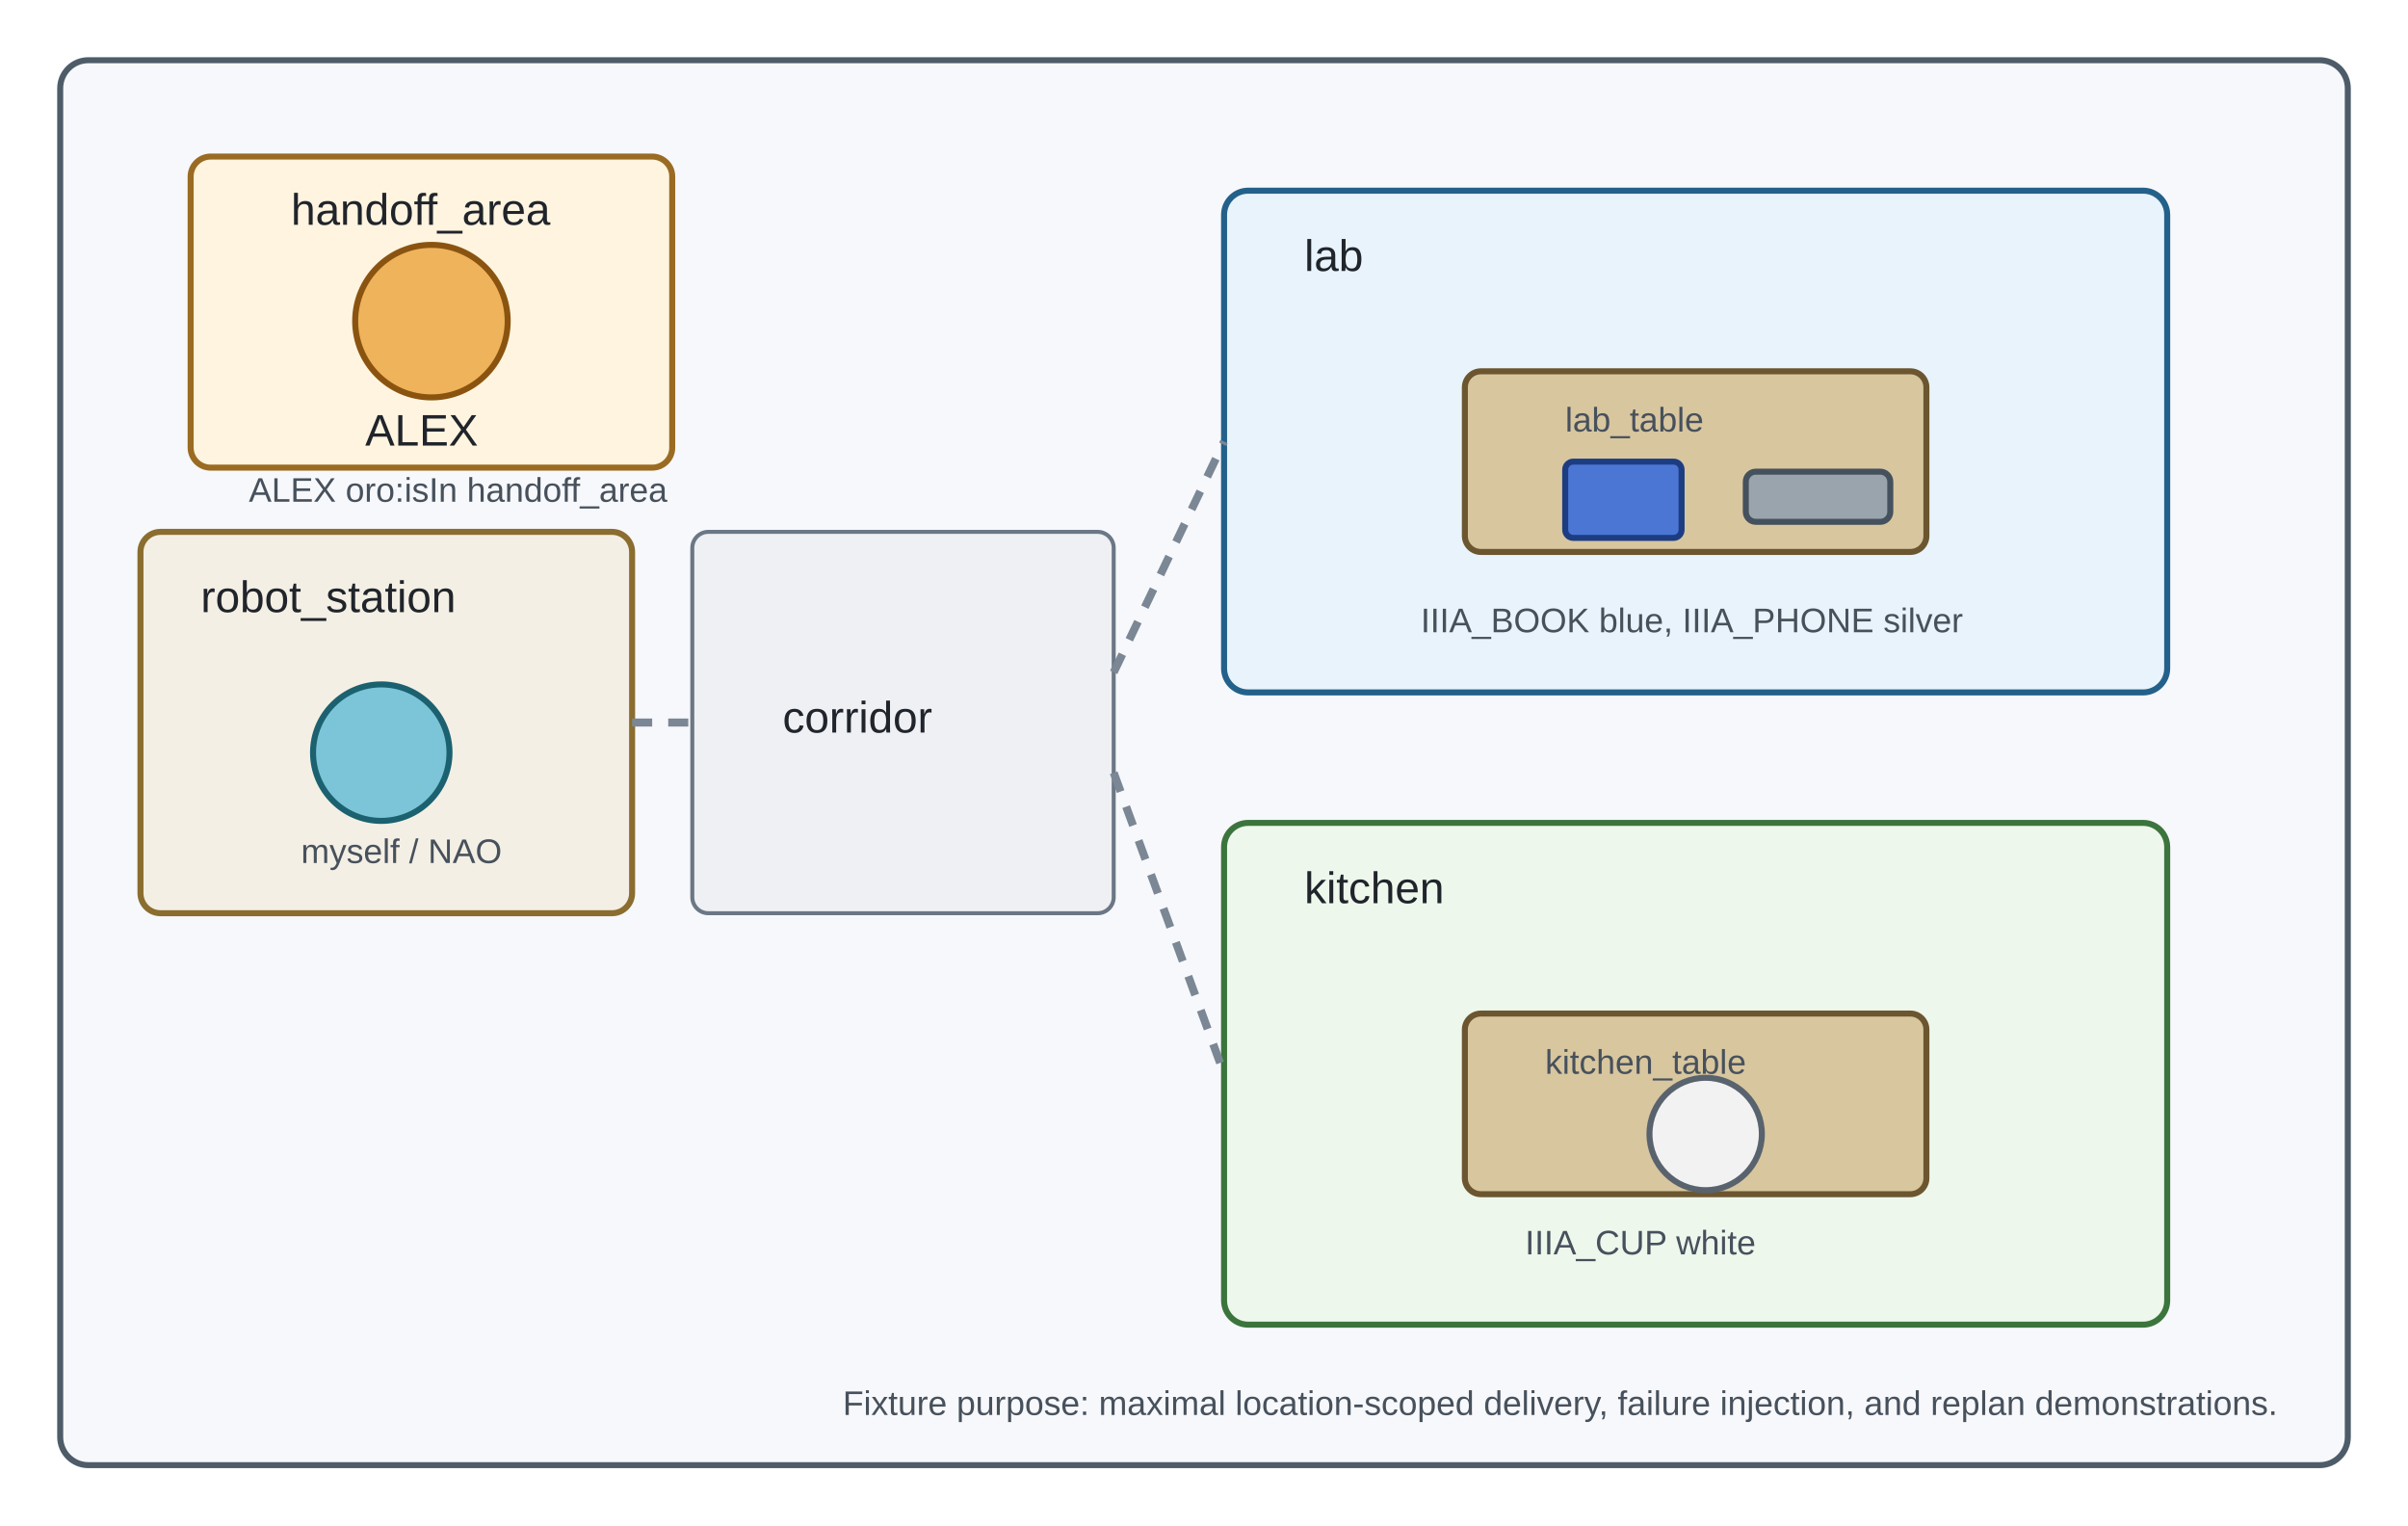
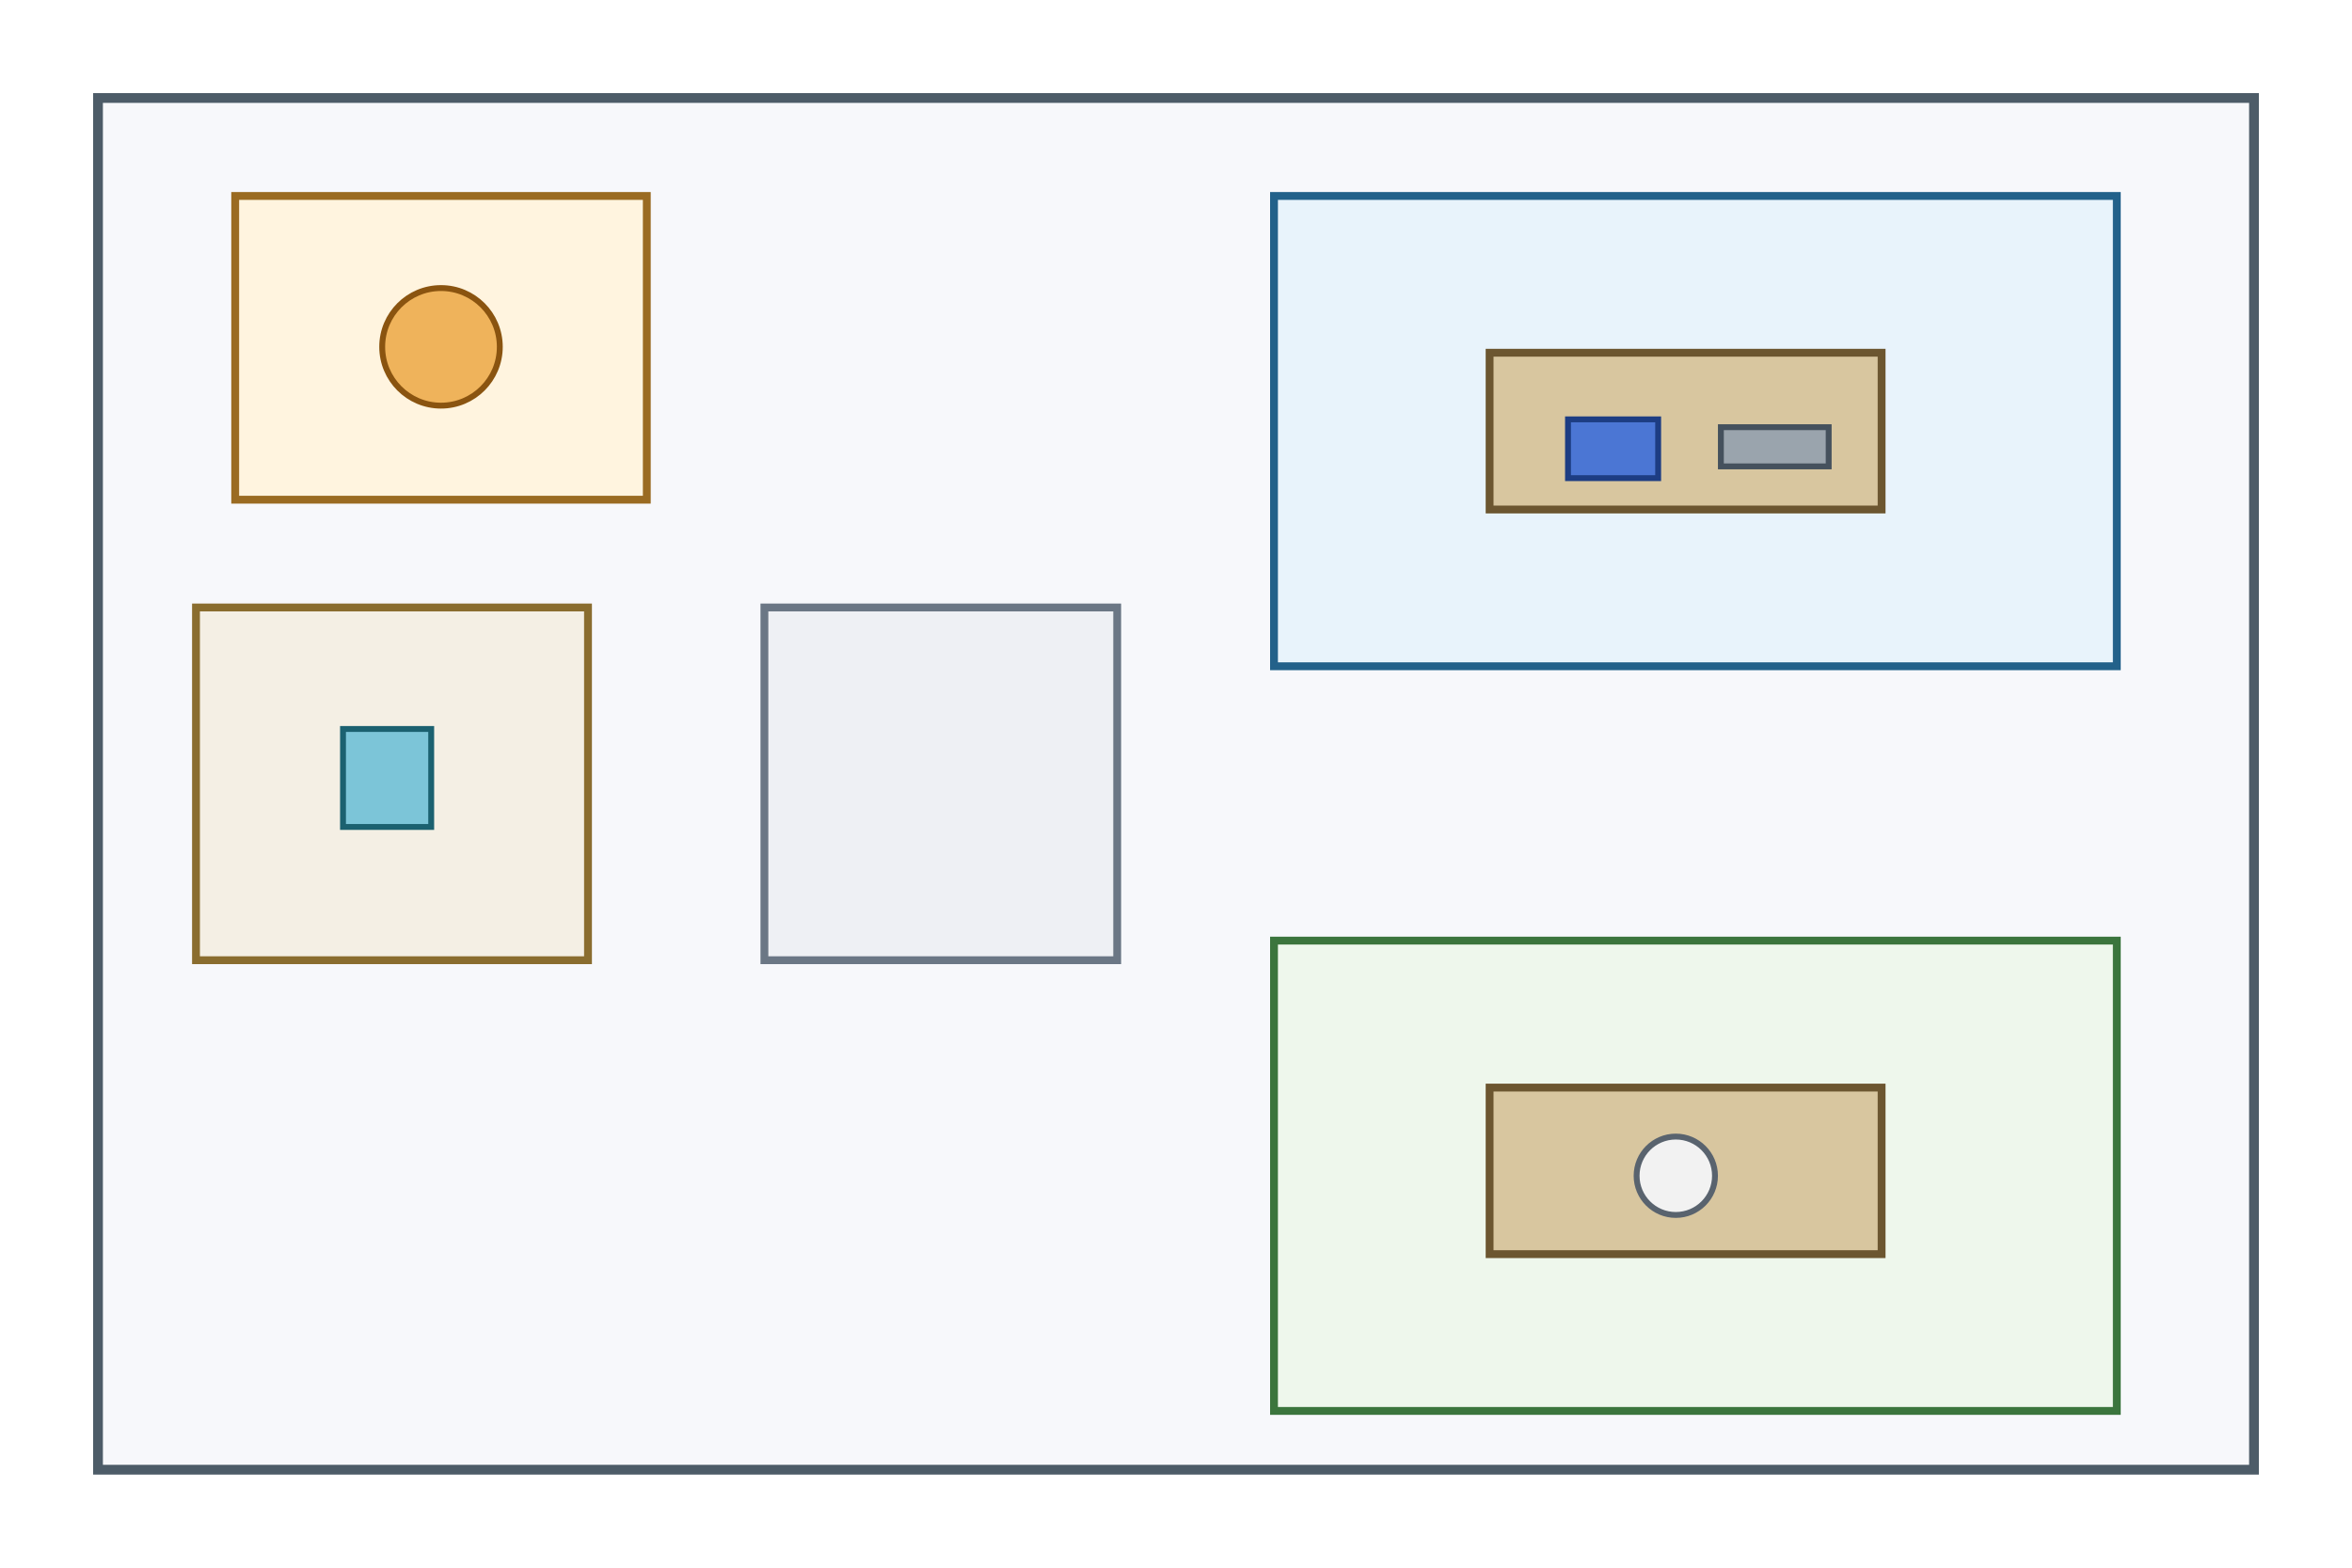
- <svg xmlns="http://www.w3.org/2000/svg" width="1200" height="760" viewBox="0 0 1200 760" role="img" aria-labelledby="title desc">
-   <style>
-     .wall{fill:#f7f8fb;stroke:#4d5c68;stroke-width:3}
-     .corridor{fill:#eef0f4;stroke:#6b7785;stroke-width:2}
-     .lab{fill:#e8f3fb;stroke:#23618a;stroke-width:3}
-     .kitchen{fill:#eef7ec;stroke:#3b753d;stroke-width:3}
-     .station{fill:#f4efe4;stroke:#8a6d2f;stroke-width:3}
-     .handoff{fill:#fff4df;stroke:#9a6b22;stroke-width:3}
-     .table{fill:#d8c69f;stroke:#6c5630;stroke-width:3}
-     .robot{fill:#7cc5d8;stroke:#1b6170;stroke-width:3}
-     .person{fill:#efb35b;stroke:#8a5410;stroke-width:3}
-     .cup{fill:#f2f2f2;stroke:#59636e;stroke-width:3}
-     .book{fill:#4b76d4;stroke:#1d3d83;stroke-width:3}
-     .phone{fill:#9aa4ad;stroke:#45515d;stroke-width:3}
-     text{font-family:Arial,sans-serif;font-size:22px;fill:#20242b}
-     .small{font-size:17px;fill:#47515c}
-   </style>
-   <rect class="wall" x="30" y="30" width="1140" height="700" rx="14" />
-   <rect class="station" x="70" y="265" width="245" height="190" rx="10" />
-   <text x="100" y="305">robot_station</text>
-   <circle class="robot" cx="190" cy="375" r="34" />
-   <text class="small" x="150" y="430">myself / NAO</text>
-   <rect class="corridor" x="345" y="265" width="210" height="190" rx="8" />
-   <text x="390" y="365">corridor</text>
-   <rect class="lab" x="610" y="95" width="470" height="250" rx="12" />
-   <text x="650" y="135">lab</text>
-   <rect class="table" x="730" y="185" width="230" height="90" rx="8" />
-   <text class="small" x="780" y="215">lab_table</text>
-   <rect class="book" x="780" y="230" width="58" height="38" rx="4" />
-   <rect class="phone" x="870" y="235" width="72" height="25" rx="5" />
-   <text class="small" x="708" y="315">IIIA_BOOK blue, IIIA_PHONE silver</text>
-   <rect class="kitchen" x="610" y="410" width="470" height="250" rx="12" />
-   <text x="650" y="450">kitchen</text>
-   <rect class="table" x="730" y="505" width="230" height="90" rx="8" />
-   <text class="small" x="770" y="535">kitchen_table</text>
-   <circle class="cup" cx="850" cy="565" r="28" />
-   <text class="small" x="760" y="625">IIIA_CUP white</text>
-   <rect class="handoff" x="95" y="78" width="240" height="155" rx="10" />
-   <text x="145" y="112">handoff_area</text>
-   <circle class="person" cx="215" cy="160" r="38" />
-   <text x="182" y="222">ALEX</text>
-   <text class="small" x="124" y="250">ALEX oro:isIn handoff_area</text>
-   <line x1="315" y1="360" x2="345" y2="360" stroke="#7b8794" stroke-width="4" stroke-dasharray="10 8" />
-   <line x1="555" y1="335" x2="610" y2="220" stroke="#7b8794" stroke-width="4" stroke-dasharray="10 8" />
-   <line x1="555" y1="385" x2="610" y2="535" stroke="#7b8794" stroke-width="4" stroke-dasharray="10 8" />
-   <text class="small" x="420" y="705">Fixture purpose: maximal location-scoped delivery, failure injection, and replan demonstrations.</text>
+ <svg xmlns="http://www.w3.org/2000/svg" width="12m" height="8m" viewBox="-6 -4 12 8">
+   <g id="walls">
+     <rect id="iiia_floor_shell" x="-5.5" y="-3.5" width="11.0" height="7.0" fill="#f7f8fb" stroke="#4d5c68" stroke-width="0.05" />
+     <rect id="iiia_robot_station" x="-5.0" y="-0.9" width="2.0" height="1.8" fill="#f4efe4" stroke="#8a6d2f" stroke-width="0.04" />
+     <rect id="iiia_corridor" x="-2.1" y="-0.9" width="1.8" height="1.8" fill="#eef0f4" stroke="#6b7785" stroke-width="0.04" />
+     <rect id="iiia_lab" x="0.5" y="-3.0" width="4.3" height="2.4" fill="#e8f3fb" stroke="#23618a" stroke-width="0.04" />
+     <rect id="iiia_lab_table" x="1.6" y="-2.2" width="2.0" height="0.8" fill="#d8c69f" stroke="#6c5630" stroke-width="0.04" />
+     <rect id="iiia_kitchen" x="0.5" y="0.8" width="4.3" height="2.4" fill="#eef7ec" stroke="#3b753d" stroke-width="0.04" />
+     <rect id="iiia_kitchen_table" x="1.6" y="1.55" width="2.0" height="0.85" fill="#d8c69f" stroke="#6c5630" stroke-width="0.04" />
+     <rect id="iiia_handoff_area" x="-4.8" y="-3.0" width="2.1" height="1.55" fill="#fff4df" stroke="#9a6b22" stroke-width="0.04" />
+   </g>
+   <g id="static_objects">
+     <rect id="iiia_lab_book" class="Book" x="2.0" y="-1.86" width="0.46" height="0.3" fill="#4b76d4" stroke="#1d3d83" stroke-width="0.03" />
+     <rect id="iiia_lab_phone" class="CellularTelephone" x="2.78" y="-1.82" width="0.55" height="0.2" fill="#9aa4ad" stroke="#45515d" stroke-width="0.03" />
+     <circle id="iiia_kitchen_cup" class="Cup" cx="2.55" cy="2.0" r="0.2" fill="#f2f2f2" stroke="#59636e" stroke-width="0.03" />
+     <circle id="iiia_alex_person" class="Human" cx="-3.75" cy="-2.23" r="0.3" fill="#efb35b" stroke="#8a5410" stroke-width="0.03" />
+     <rect id="iiia_nao_robot" class="Robot" x="-4.25" y="-0.28" width="0.45" height="0.5" fill="#7cc5d8" stroke="#1b6170" stroke-width="0.03" />
+   </g>
</svg>
